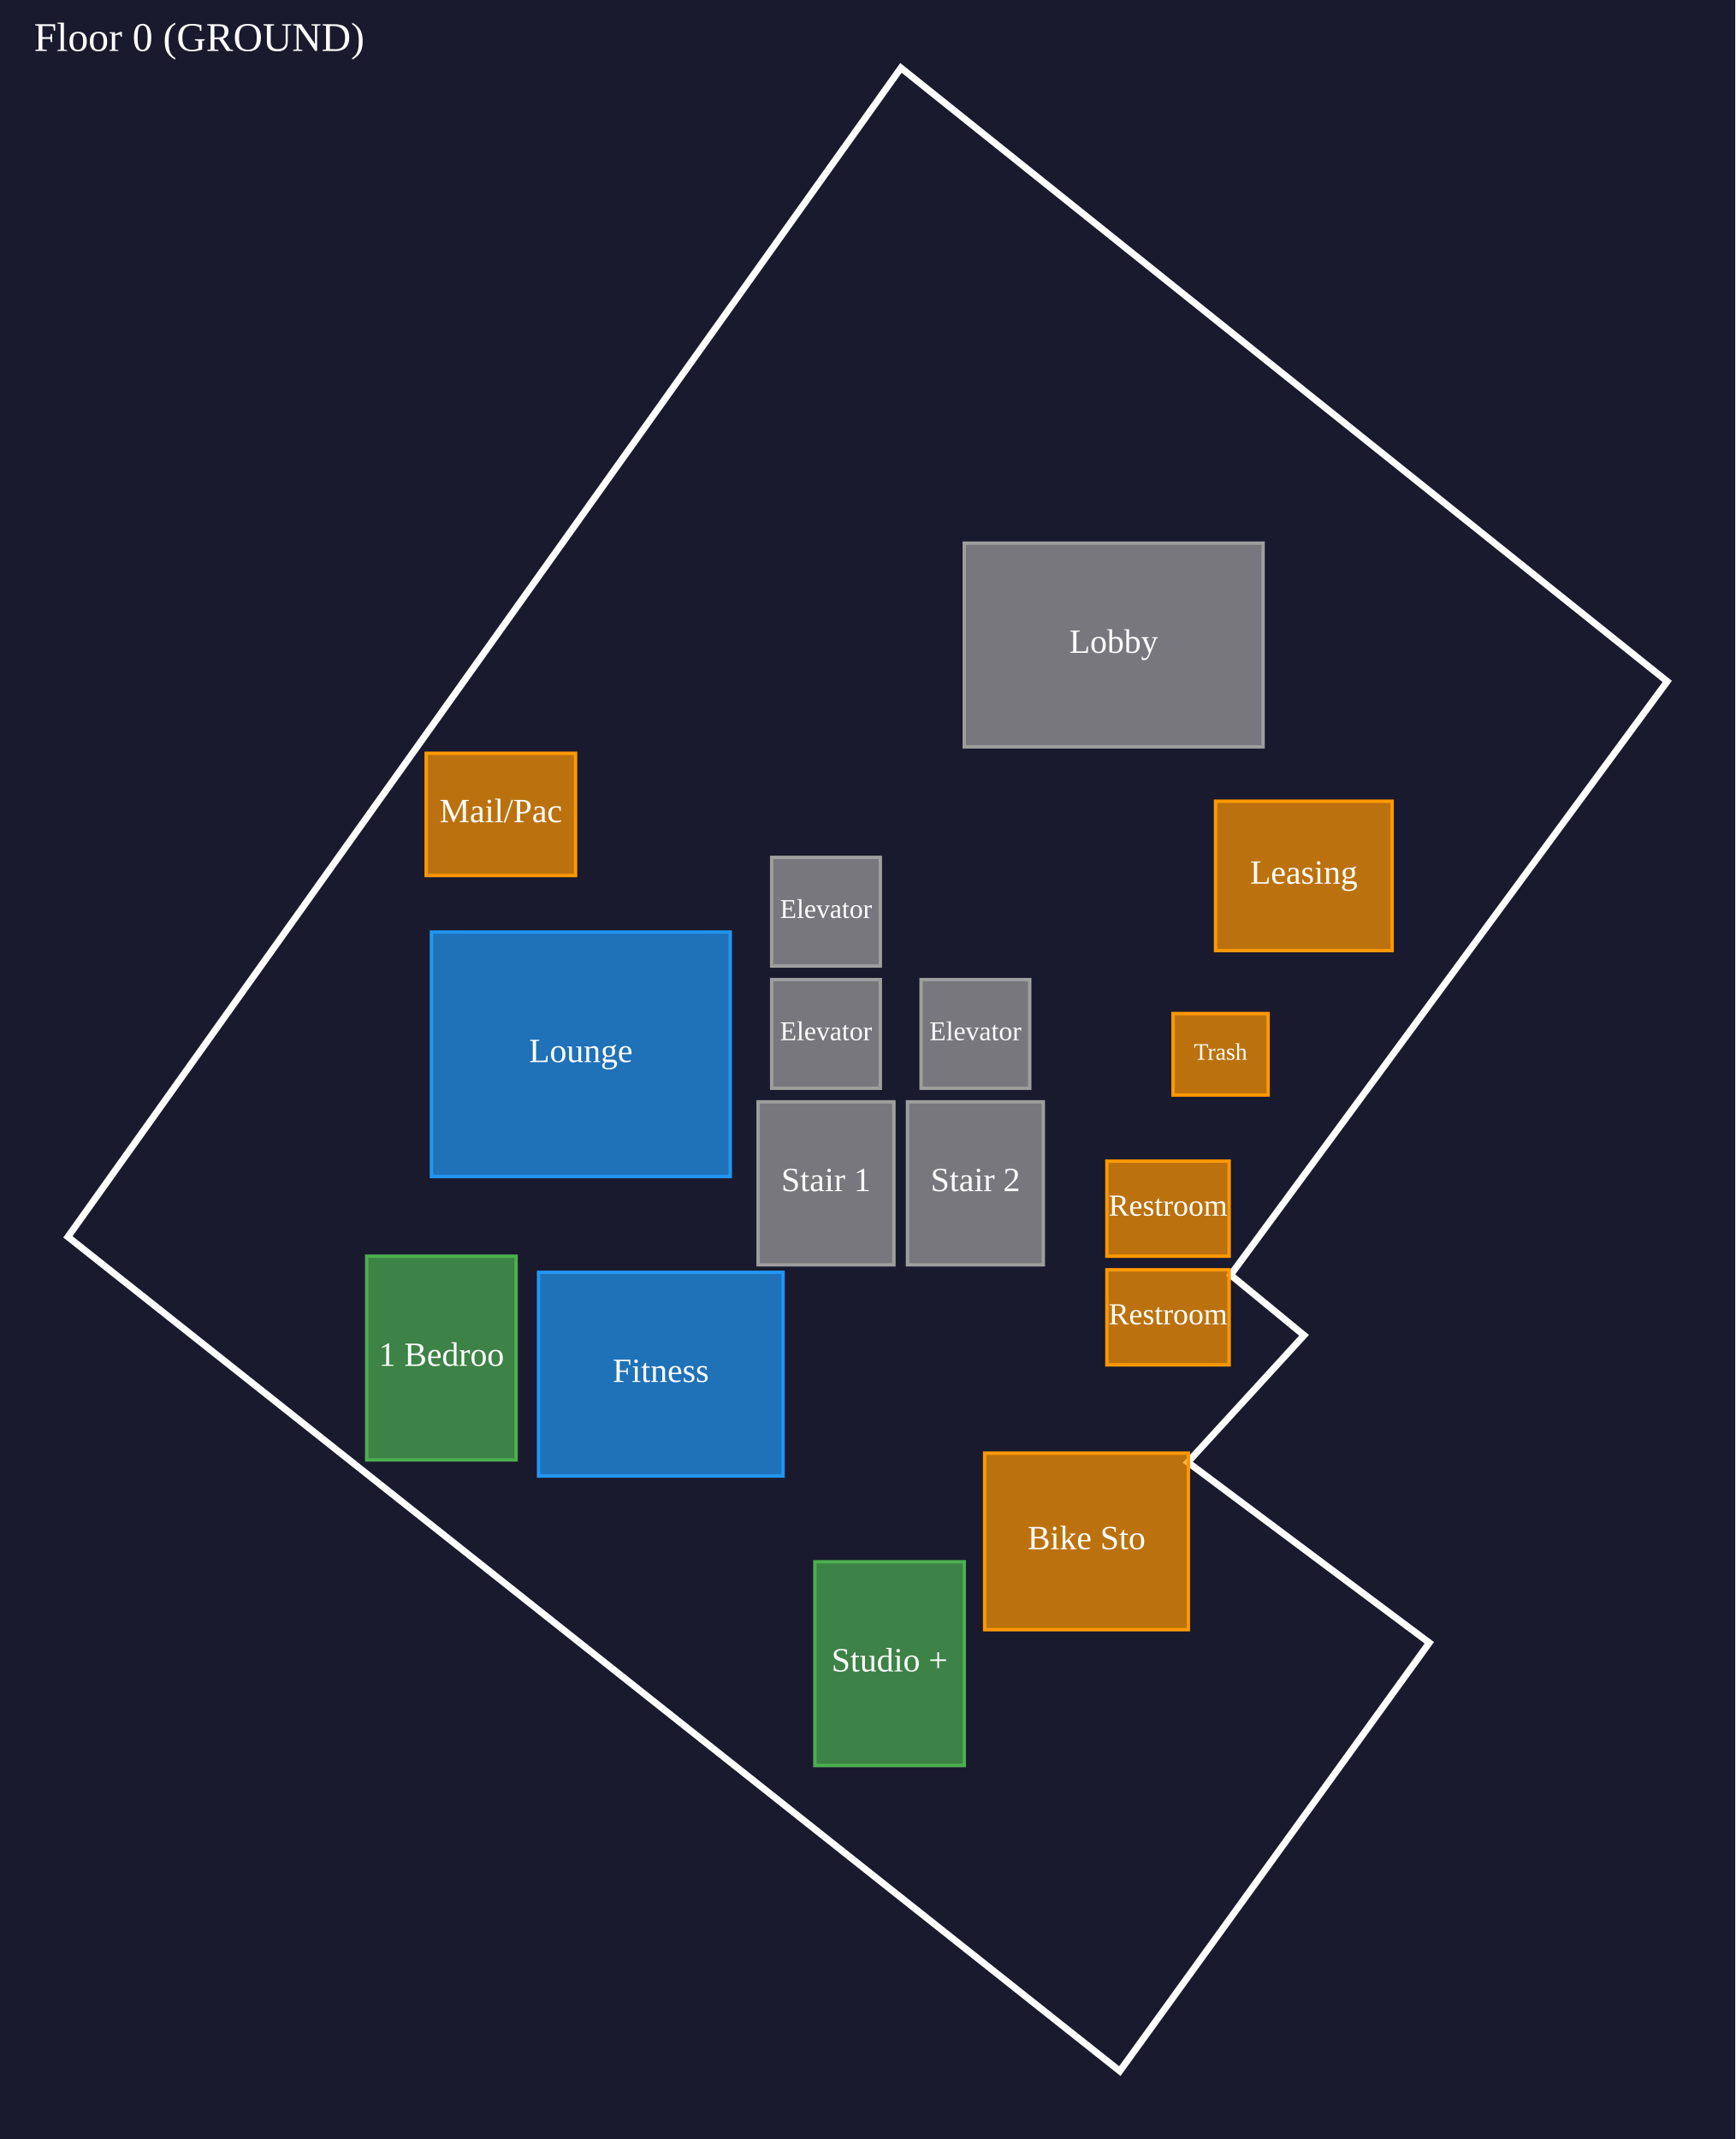
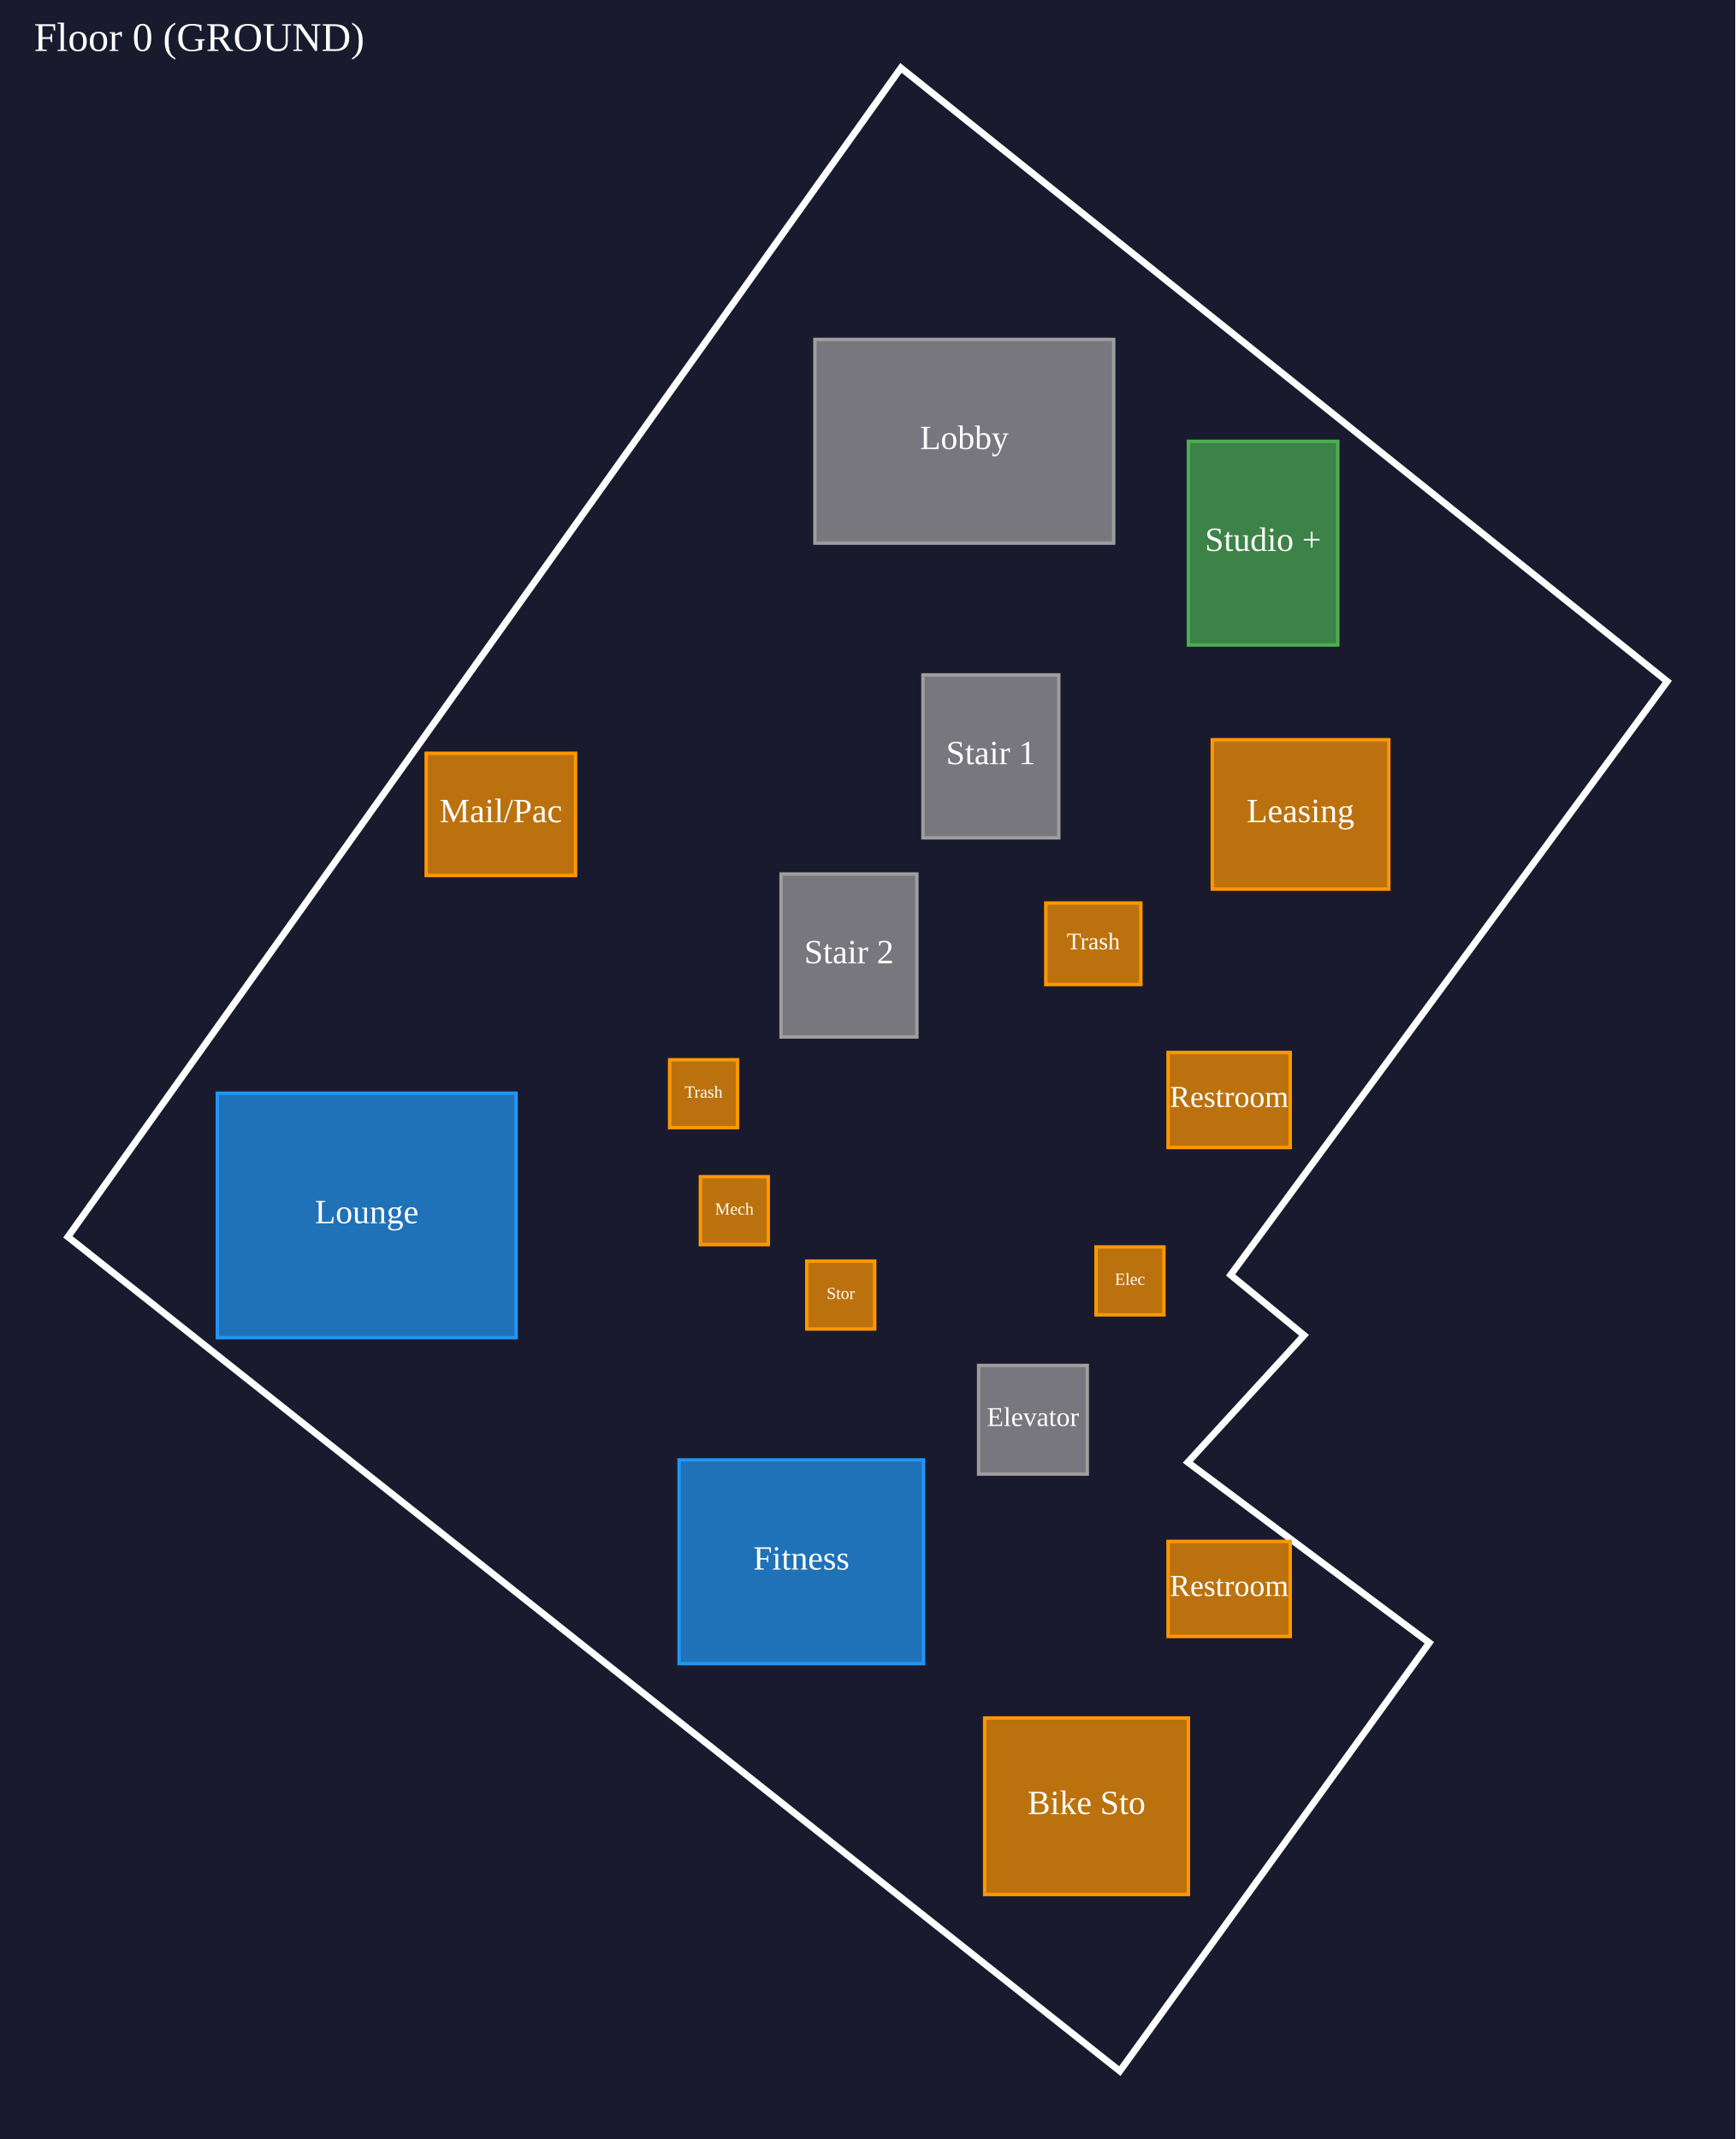
<svg xmlns="http://www.w3.org/2000/svg" width="511.031" height="629.964" viewBox="0 0 511.031 629.964">
  <rect width="100%" height="100%" fill="#1a1a2e" />
  <path d="M 329.809 609.964 L 420.954 483.816 L 349.826 430.649 L 384.063 393.263 L 362.44 375.485 L 491.031 200.688 L 265.342 20 L 20 364.266 Z" fill="none" stroke="#fff" stroke-width="2" />
-   <rect x="223.271" y="324.507" width="40" height="48" fill="#9E9E9E" fill-opacity="0.7" stroke="#9E9E9E" stroke-width="1" />
-   <text x="243.271" y="348.507" font-size="10" fill="white" text-anchor="middle" dominant-baseline="middle">Stair 1</text>
-   <rect x="267.271" y="324.507" width="40" height="48" fill="#9E9E9E" fill-opacity="0.7" stroke="#9E9E9E" stroke-width="1" />
-   <text x="287.271" y="348.507" font-size="10" fill="white" text-anchor="middle" dominant-baseline="middle">Stair 2</text>
-   <rect x="227.271" y="288.507" width="32" height="32" fill="#9E9E9E" fill-opacity="0.7" stroke="#9E9E9E" stroke-width="1" />
-   <text x="243.271" y="304.507" font-size="8" fill="white" text-anchor="middle" dominant-baseline="middle">Elevator</text>
-   <rect x="271.271" y="288.507" width="32" height="32" fill="#9E9E9E" fill-opacity="0.7" stroke="#9E9E9E" stroke-width="1" />
-   <text x="287.271" y="304.507" font-size="8" fill="white" text-anchor="middle" dominant-baseline="middle">Elevator</text>
-   <rect x="227.271" y="252.507" width="32" height="32" fill="#9E9E9E" fill-opacity="0.7" stroke="#9E9E9E" stroke-width="1" />
-   <text x="243.271" y="268.507" font-size="8" fill="white" text-anchor="middle" dominant-baseline="middle">Elevator</text>
-   <rect x="284" y="159.964" width="88" height="60" fill="#9E9E9E" fill-opacity="0.7" stroke="#9E9E9E" stroke-width="1" />
-   <text x="328" y="189.964" font-size="10" fill="white" text-anchor="middle" dominant-baseline="middle">Lobby</text>
-   <rect x="358" y="235.964" width="52" height="44" fill="#FF9800" fill-opacity="0.7" stroke="#FF9800" stroke-width="1" />
-   <text x="384" y="257.964" font-size="10" fill="white" text-anchor="middle" dominant-baseline="middle">Leasing</text>
+   <rect x="271.822" y="198.766" width="40" height="48" fill="#9E9E9E" fill-opacity="0.7" stroke="#9E9E9E" stroke-width="1" />
+   <text x="291.822" y="222.766" font-size="10" fill="white" text-anchor="middle" dominant-baseline="middle">Stair 1</text>
+   <rect x="230.036" y="257.4" width="40" height="48" fill="#9E9E9E" fill-opacity="0.7" stroke="#9E9E9E" stroke-width="1" />
+   <text x="250.036" y="281.4" font-size="10" fill="white" text-anchor="middle" dominant-baseline="middle">Stair 2</text>
+   <rect x="288.218" y="402.137" width="32" height="32" fill="#9E9E9E" fill-opacity="0.7" stroke="#9E9E9E" stroke-width="1" />
+   <text x="304.218" y="418.137" font-size="8" fill="white" text-anchor="middle" dominant-baseline="middle">Elevator</text>
+   <rect x="197.221" y="312.109" width="20" height="20" fill="#FF9800" fill-opacity="0.7" stroke="#FF9800" stroke-width="1" />
+   <text x="207.221" y="322.109" font-size="5" fill="white" text-anchor="middle" dominant-baseline="middle">Trash</text>
+   <rect x="206.275" y="346.558" width="20" height="20" fill="#FF9800" fill-opacity="0.7" stroke="#FF9800" stroke-width="1" />
+   <text x="216.275" y="356.558" font-size="5" fill="white" text-anchor="middle" dominant-baseline="middle">Mech</text>
+   <rect x="237.616" y="371.413" width="20" height="20" fill="#FF9800" fill-opacity="0.7" stroke="#FF9800" stroke-width="1" />
+   <text x="247.616" y="381.413" font-size="5" fill="white" text-anchor="middle" dominant-baseline="middle">Stor</text>
+   <rect x="322.793" y="367.242" width="20" height="20" fill="#FF9800" fill-opacity="0.7" stroke="#FF9800" stroke-width="1" />
+   <text x="332.793" y="377.242" font-size="5" fill="white" text-anchor="middle" dominant-baseline="middle">Elec</text>
+   <rect x="240" y="99.964" width="88" height="60" fill="#9E9E9E" fill-opacity="0.7" stroke="#9E9E9E" stroke-width="1" />
+   <text x="284" y="129.964" font-size="10" fill="white" text-anchor="middle" dominant-baseline="middle">Lobby</text>
+   <rect x="357.029" y="217.852" width="52" height="44" fill="#FF9800" fill-opacity="0.7" stroke="#FF9800" stroke-width="1" />
+   <text x="383.029" y="239.852" font-size="10" fill="white" text-anchor="middle" dominant-baseline="middle">Leasing</text>
  <rect x="125.513" y="221.852" width="44" height="36" fill="#FF9800" fill-opacity="0.7" stroke="#FF9800" stroke-width="1" />
  <text x="147.513" y="239.852" font-size="10" fill="white" text-anchor="middle" dominant-baseline="middle">Mail/Pac</text>
-   <rect x="127.065" y="274.507" width="88" height="72" fill="#2196F3" fill-opacity="0.7" stroke="#2196F3" stroke-width="1" />
-   <text x="171.065" y="310.507" font-size="10" fill="white" text-anchor="middle" dominant-baseline="middle">Lounge</text>
-   <rect x="158.616" y="374.713" width="72" height="60" fill="#2196F3" fill-opacity="0.7" stroke="#2196F3" stroke-width="1" />
-   <text x="194.616" y="404.713" font-size="10" fill="white" text-anchor="middle" dominant-baseline="middle">Fitness</text>
-   <rect x="326" y="341.964" width="36" height="28" fill="#FF9800" fill-opacity="0.7" stroke="#FF9800" stroke-width="1" />
-   <text x="344" y="355.964" font-size="9" fill="white" text-anchor="middle" dominant-baseline="middle">Restroom</text>
-   <rect x="326" y="373.964" width="36" height="28" fill="#FF9800" fill-opacity="0.7" stroke="#FF9800" stroke-width="1" />
-   <text x="344" y="387.964" font-size="9" fill="white" text-anchor="middle" dominant-baseline="middle">Restroom</text>
-   <rect x="345.477" y="298.507" width="28" height="24" fill="#FF9800" fill-opacity="0.7" stroke="#FF9800" stroke-width="1" />
-   <text x="359.477" y="310.507" font-size="7" fill="white" text-anchor="middle" dominant-baseline="middle">Trash</text>
-   <rect x="290" y="427.964" width="60" height="52" fill="#FF9800" fill-opacity="0.7" stroke="#FF9800" stroke-width="1" />
-   <text x="320" y="453.964" font-size="10" fill="white" text-anchor="middle" dominant-baseline="middle">Bike Sto</text>
-   <rect x="240" y="459.964" width="44" height="60" fill="#4CAF50" fill-opacity="0.7" stroke="#4CAF50" stroke-width="1" />
-   <text x="262" y="489.964" font-size="10" fill="white" text-anchor="middle" dominant-baseline="middle">Studio +</text>
-   <rect x="108" y="369.964" width="44" height="60" fill="#4CAF50" fill-opacity="0.7" stroke="#4CAF50" stroke-width="1" />
-   <text x="130" y="399.964" font-size="10" fill="white" text-anchor="middle" dominant-baseline="middle">1 Bedroo</text>
+   <rect x="64" y="321.964" width="88" height="72" fill="#2196F3" fill-opacity="0.7" stroke="#2196F3" stroke-width="1" />
+   <text x="108" y="357.964" font-size="10" fill="white" text-anchor="middle" dominant-baseline="middle">Lounge</text>
+   <rect x="200" y="429.964" width="72" height="60" fill="#2196F3" fill-opacity="0.7" stroke="#2196F3" stroke-width="1" />
+   <text x="236" y="459.964" font-size="10" fill="white" text-anchor="middle" dominant-baseline="middle">Fitness</text>
+   <rect x="344" y="309.964" width="36" height="28" fill="#FF9800" fill-opacity="0.7" stroke="#FF9800" stroke-width="1" />
+   <text x="362" y="323.964" font-size="9" fill="white" text-anchor="middle" dominant-baseline="middle">Restroom</text>
+   <rect x="344" y="453.964" width="36" height="28" fill="#FF9800" fill-opacity="0.7" stroke="#FF9800" stroke-width="1" />
+   <text x="362" y="467.964" font-size="9" fill="white" text-anchor="middle" dominant-baseline="middle">Restroom</text>
+   <rect x="308" y="265.964" width="28" height="24" fill="#FF9800" fill-opacity="0.7" stroke="#FF9800" stroke-width="1" />
+   <text x="322" y="277.964" font-size="7" fill="white" text-anchor="middle" dominant-baseline="middle">Trash</text>
+   <rect x="290" y="505.964" width="60" height="52" fill="#FF9800" fill-opacity="0.7" stroke="#FF9800" stroke-width="1" />
+   <text x="320" y="531.964" font-size="10" fill="white" text-anchor="middle" dominant-baseline="middle">Bike Sto</text>
+   <rect x="350" y="129.964" width="44" height="60" fill="#4CAF50" fill-opacity="0.7" stroke="#4CAF50" stroke-width="1" />
+   <text x="372" y="159.964" font-size="10" fill="white" text-anchor="middle" dominant-baseline="middle">Studio +</text>
  <text x="10" y="15" font-size="12" fill="white">Floor 0 (GROUND)</text>
</svg>
